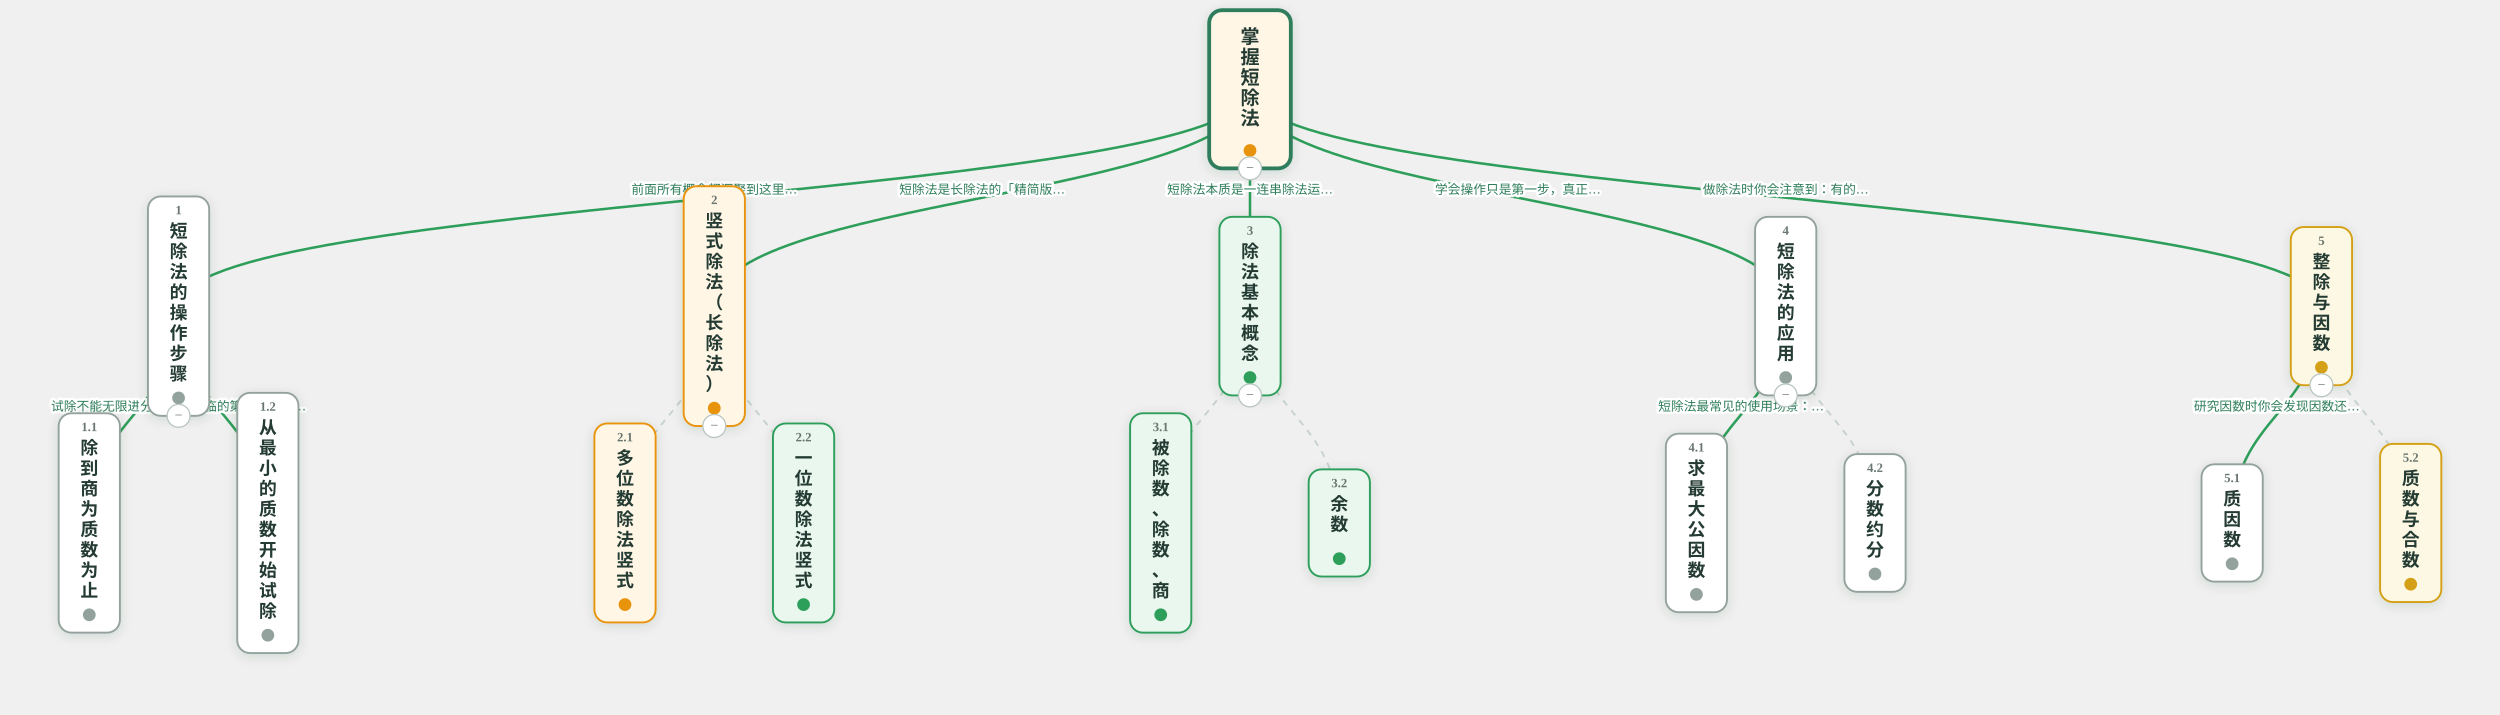
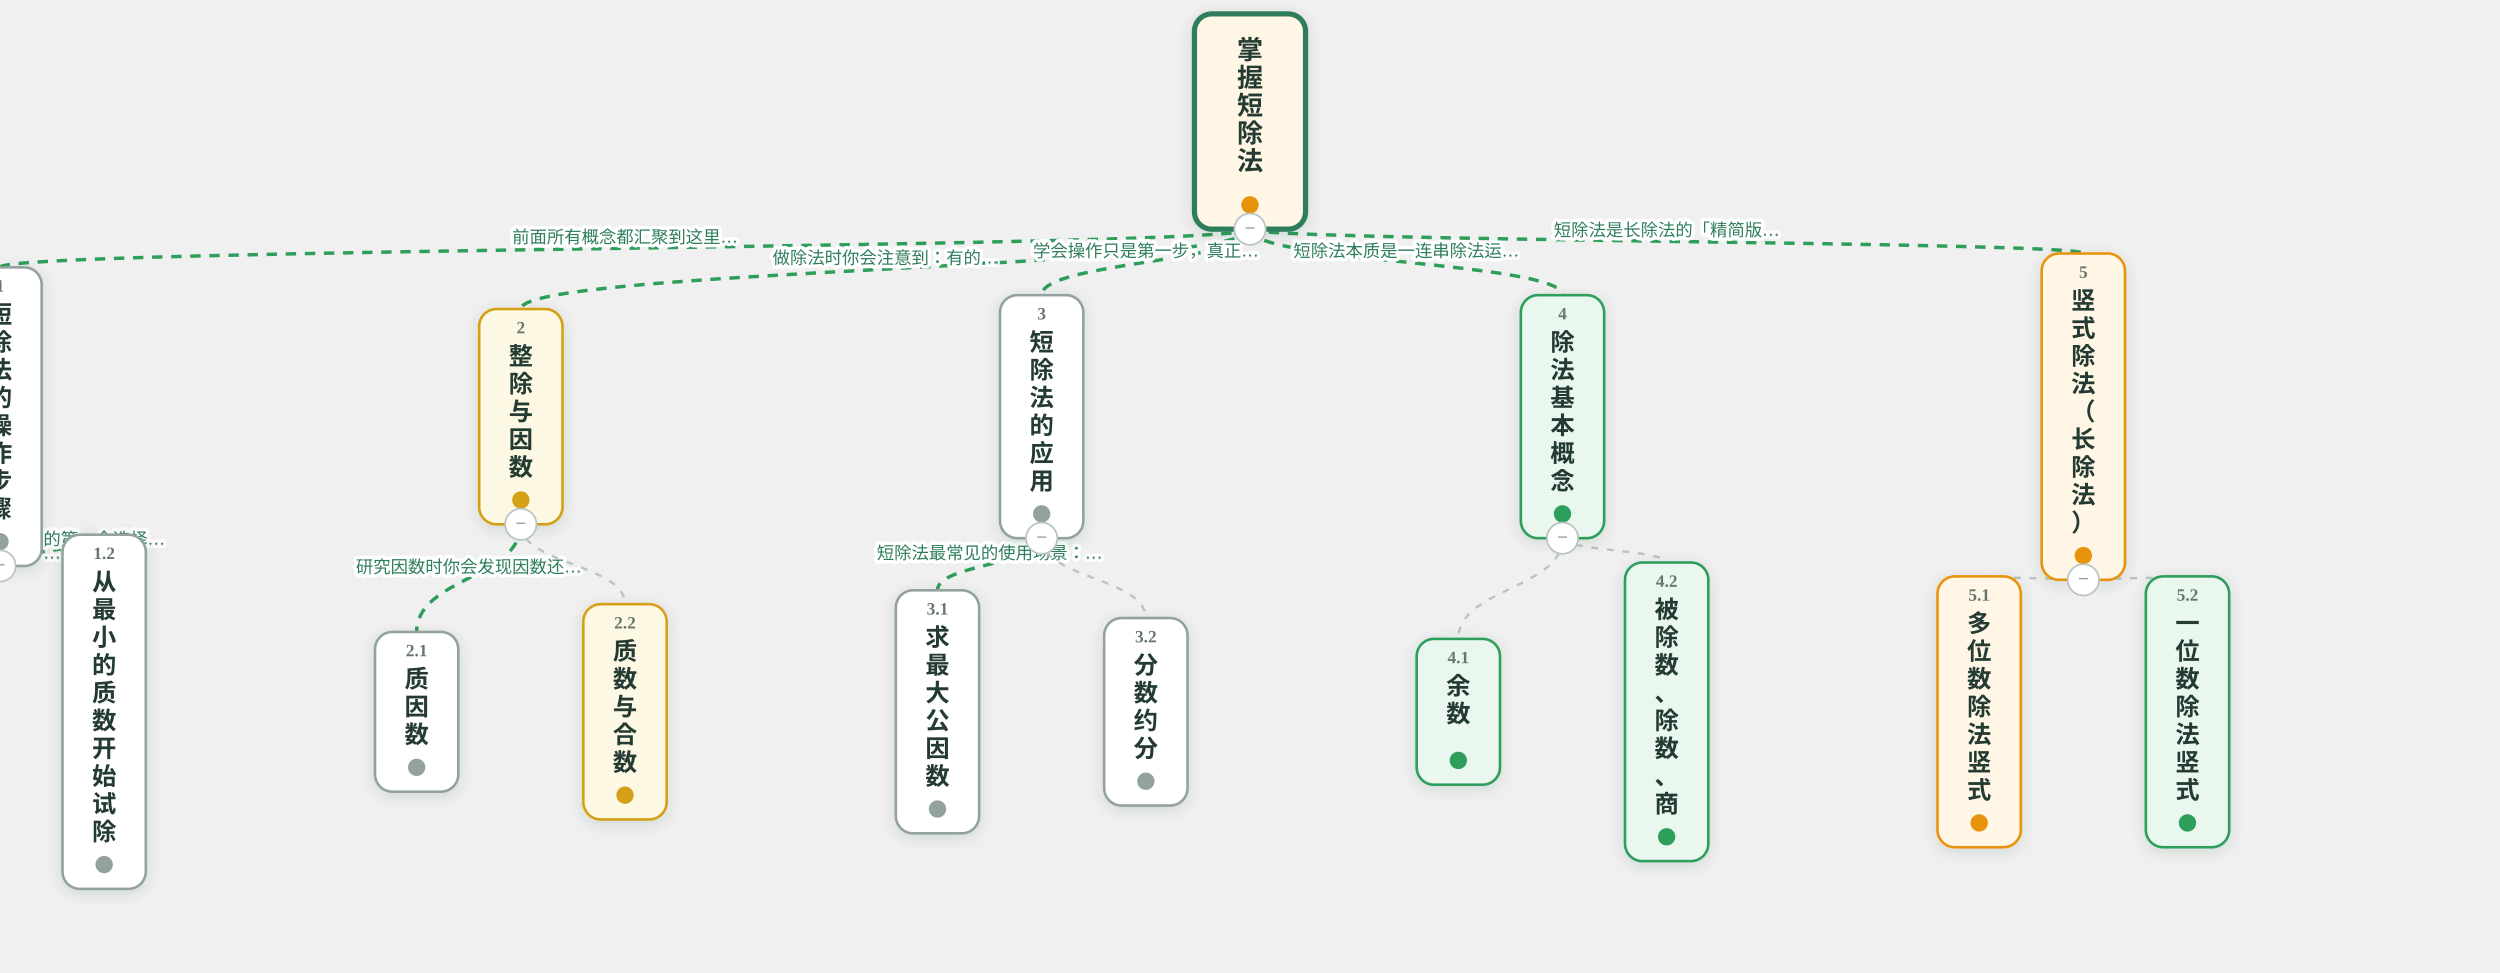
- <svg xmlns="http://www.w3.org/2000/svg" id="s" viewBox="0 0 1960 560">
+ <svg xmlns="http://www.w3.org/2000/svg" id="s" viewBox="0 0 1440 560">
  <defs>
    <filter id="card-shadow" x="-40%" y="-40%" width="180%" height="180%">
      <feDropShadow dx="0" dy="2" stdDeviation="4" flood-color="#1e3c2d" flood-opacity="0.14" />
    </filter>
  </defs>
-   <g class="zoom-group" transform="translate(980,70) scale(1)">
+   <g class="zoom-group" transform="translate(840,70) scale(1)">
    <g class="content-group">
      <g class="links">
-         <path class="link lit" d="M0,0C0,85,-840,85,-840,170" fill="none" stroke="#2e9e5b" stroke-width="2" stroke-dasharray="none" />
-         <text class="edge-label" x="-420" y="82" text-anchor="middle" font-size="10" fill="#2e7d5b" paint-order="stroke" stroke="#ffffff" stroke-width="4" stroke-linejoin="round" style="cursor: pointer;">前面所有概念都汇聚到这里…</text>
-         <path class="link lit" d="M0,0C0,85,-420,85,-420,170" fill="none" stroke="#2e9e5b" stroke-width="2" stroke-dasharray="none" />
-         <text class="edge-label" x="-210" y="82" text-anchor="middle" font-size="10" fill="#2e7d5b" paint-order="stroke" stroke="#ffffff" stroke-width="4" stroke-linejoin="round" style="cursor: pointer;">短除法是长除法的「精简版…</text>
-         <path class="link lit" d="M0,0C0,85,0,85,0,170" fill="none" stroke="#2e9e5b" stroke-width="2" stroke-dasharray="none" />
-         <text class="edge-label" x="0" y="82" text-anchor="middle" font-size="10" fill="#2e7d5b" paint-order="stroke" stroke="#ffffff" stroke-width="4" stroke-linejoin="round" style="cursor: pointer;">短除法本质是一连串除法运…</text>
-         <path class="link lit" d="M0,0C0,85,420,85,420,170" fill="none" stroke="#2e9e5b" stroke-width="2" stroke-dasharray="none" />
-         <text class="edge-label" x="210" y="82" text-anchor="middle" font-size="10" fill="#2e7d5b" paint-order="stroke" stroke="#ffffff" stroke-width="4" stroke-linejoin="round" style="cursor: pointer;">学会操作只是第一步，真正…</text>
-         <path class="link lit" d="M0,0C0,85,840,85,840,170" fill="none" stroke="#2e9e5b" stroke-width="2" stroke-dasharray="none" />
-         <text class="edge-label" x="420" y="82" text-anchor="middle" font-size="10" fill="#2e7d5b" paint-order="stroke" stroke="#ffffff" stroke-width="4" stroke-linejoin="round" style="cursor: pointer;">做除法时你会注意到：有的…</text>
-         <path class="link lit" d="M-840,170C-840,255,-910,255,-910,340" fill="none" stroke="#2e9e5b" stroke-width="2" stroke-dasharray="none" />
-         <text class="edge-label" x="-875" y="252" text-anchor="middle" font-size="10" fill="#2e7d5b" paint-order="stroke" stroke="#ffffff" stroke-width="4" stroke-linejoin="round" style="cursor: pointer;">试除不能无限进行下去。「…</text>
-         <path class="link lit" d="M-840,170C-840,255,-770,255,-770,340" fill="none" stroke="#2e9e5b" stroke-width="2" stroke-dasharray="none" />
-         <text class="edge-label" x="-805" y="252" text-anchor="middle" font-size="10" fill="#2e7d5b" paint-order="stroke" stroke="#ffffff" stroke-width="4" stroke-linejoin="round" style="cursor: pointer;">分解时你面临的第一个选择…</text>
-         <path class="link" d="M-420,170C-420,255,-490,255,-490,340" fill="none" stroke="#c6d2cc" stroke-width="1.5" stroke-dasharray="5 5" />
-         <path class="link" d="M-420,170C-420,255,-350,255,-350,340" fill="none" stroke="#c6d2cc" stroke-width="1.5" stroke-dasharray="5 5" />
-         <path class="link" d="M0,170C0,255,-70,255,-70,340" fill="none" stroke="#c6d2cc" stroke-width="1.5" stroke-dasharray="5 5" />
-         <path class="link" d="M0,170C0,255,70,255,70,340" fill="none" stroke="#c6d2cc" stroke-width="1.5" stroke-dasharray="5 5" />
-         <path class="link lit" d="M420,170C420,255,350,255,350,340" fill="none" stroke="#2e9e5b" stroke-width="2" stroke-dasharray="none" />
-         <text class="edge-label" x="385" y="252" text-anchor="middle" font-size="10" fill="#2e7d5b" paint-order="stroke" stroke="#ffffff" stroke-width="4" stroke-linejoin="round" style="cursor: pointer;">短除法最常见的使用场景：…</text>
-         <path class="link" d="M420,170C420,255,490,255,490,340" fill="none" stroke="#c6d2cc" stroke-width="1.5" stroke-dasharray="5 5" />
-         <path class="link lit" d="M840,170C840,255,770,255,770,340" fill="none" stroke="#2e9e5b" stroke-width="2" stroke-dasharray="none" />
-         <text class="edge-label" x="805" y="252" text-anchor="middle" font-size="10" fill="#2e7d5b" paint-order="stroke" stroke="#ffffff" stroke-width="4" stroke-linejoin="round" style="cursor: pointer;">研究因数时你会发现因数还…</text>
-         <path class="link" d="M840,170C840,255,910,255,910,340" fill="none" stroke="#c6d2cc" stroke-width="1.5" stroke-dasharray="5 5" />
+         <path class="link lit" d="M-120,62C-120,73,-840,73,-840,84" fill="none" stroke="#2e9e5b" stroke-width="2" stroke-dasharray="6 5" />
+         <text class="edge-label" x="-480" y="70" text-anchor="middle" font-size="10" fill="#2e7d5b" paint-order="stroke" stroke="#ffffff" stroke-width="4" stroke-linejoin="round" style="cursor: pointer;">前面所有概念都汇聚到这里…</text>
+         <path class="link lit" d="M-120,62C-120,85,-540,85,-540,108" fill="none" stroke="#2e9e5b" stroke-width="2" stroke-dasharray="6 5" />
+         <text class="edge-label" x="-330" y="82" text-anchor="middle" font-size="10" fill="#2e7d5b" paint-order="stroke" stroke="#ffffff" stroke-width="4" stroke-linejoin="round" style="cursor: pointer;">做除法时你会注意到：有的…</text>
+         <path class="link lit" d="M-120,62C-120,81,-240,81,-240,100" fill="none" stroke="#2e9e5b" stroke-width="2" stroke-dasharray="6 5" />
+         <text class="edge-label" x="-180" y="78" text-anchor="middle" font-size="10" fill="#2e7d5b" paint-order="stroke" stroke="#ffffff" stroke-width="4" stroke-linejoin="round" style="cursor: pointer;">学会操作只是第一步，真正…</text>
+         <path class="link lit" d="M-120,62C-120,81,60,81,60,100" fill="none" stroke="#2e9e5b" stroke-width="2" stroke-dasharray="6 5" />
+         <text class="edge-label" x="-30" y="78" text-anchor="middle" font-size="10" fill="#2e7d5b" paint-order="stroke" stroke="#ffffff" stroke-width="4" stroke-linejoin="round" style="cursor: pointer;">短除法本质是一连串除法运…</text>
+         <path class="link lit" d="M-120,62C-120,69,360,69,360,76" fill="none" stroke="#2e9e5b" stroke-width="2" stroke-dasharray="6 5" />
+         <text class="edge-label" x="120" y="66" text-anchor="middle" font-size="10" fill="#2e7d5b" paint-order="stroke" stroke="#ffffff" stroke-width="4" stroke-linejoin="round" style="cursor: pointer;">短除法是长除法的「精简版…</text>
+         <path class="link lit" d="M-840,256C-840,255,-900,255,-900,254" fill="none" stroke="#2e9e5b" stroke-width="2" stroke-dasharray="6 5" />
+         <text class="edge-label" x="-870" y="252" text-anchor="middle" font-size="10" fill="#2e7d5b" paint-order="stroke" stroke="#ffffff" stroke-width="4" stroke-linejoin="round" style="cursor: pointer;">试除不能无限进行下去。「…</text>
+         <path class="link lit" d="M-840,256C-840,247,-780,247,-780,238" fill="none" stroke="#2e9e5b" stroke-width="2" stroke-dasharray="6 5" />
+         <text class="edge-label" x="-810" y="244" text-anchor="middle" font-size="10" fill="#2e7d5b" paint-order="stroke" stroke="#ffffff" stroke-width="4" stroke-linejoin="round" style="cursor: pointer;">分解时你面临的第一个选择…</text>
+         <path class="link lit" d="M-540,232C-540,263,-600,263,-600,294" fill="none" stroke="#2e9e5b" stroke-width="2" stroke-dasharray="6 5" />
+         <text class="edge-label" x="-570" y="260" text-anchor="middle" font-size="10" fill="#2e7d5b" paint-order="stroke" stroke="#ffffff" stroke-width="4" stroke-linejoin="round" style="cursor: pointer;">研究因数时你会发现因数还…</text>
+         <path class="link" d="M-540,232C-540,255,-480,255,-480,278" fill="none" stroke="#b9c6c0" stroke-width="1.4" stroke-dasharray="4 5" />
+         <path class="link lit" d="M-240,240C-240,255,-300,255,-300,270" fill="none" stroke="#2e9e5b" stroke-width="2" stroke-dasharray="6 5" />
+         <text class="edge-label" x="-270" y="252" text-anchor="middle" font-size="10" fill="#2e7d5b" paint-order="stroke" stroke="#ffffff" stroke-width="4" stroke-linejoin="round" style="cursor: pointer;">短除法最常见的使用场景：…</text>
+         <path class="link" d="M-240,240C-240,263,-180,263,-180,286" fill="none" stroke="#b9c6c0" stroke-width="1.4" stroke-dasharray="4 5" />
+         <path class="link" d="M60,240C60,269,0,269,0,298" fill="none" stroke="#b9c6c0" stroke-width="1.4" stroke-dasharray="4 5" />
+         <path class="link" d="M60,240C60,247,120,247,120,254" fill="none" stroke="#b9c6c0" stroke-width="1.4" stroke-dasharray="4 5" />
+         <path class="link" d="M360,264C360,263,300,263,300,262" fill="none" stroke="#b9c6c0" stroke-width="1.4" stroke-dasharray="4 5" />
+         <path class="link" d="M360,264C360,263,420,263,420,262" fill="none" stroke="#b9c6c0" stroke-width="1.4" stroke-dasharray="4 5" />
      </g>
      <g class="nodes">
-         <g class="node" transform="translate(0,0)">
+         <g class="node" data-depth="0" transform="translate(-120,0)">
          <rect x="-32" y="-62" width="64" height="124" rx="10" fill="#fff6e5" stroke="#2e7d5b" stroke-width="3" filter="url(#card-shadow)" style="cursor: pointer;" />
          <text x="0" y="-36" text-anchor="middle" font-size="15" font-weight="600" fill="#243b33">掌</text>
          <text x="0" y="-20" text-anchor="middle" font-size="15" font-weight="600" fill="#243b33">握</text>
          <text x="0" y="-4" text-anchor="middle" font-size="15" font-weight="600" fill="#243b33">短</text>
          <text x="0" y="12" text-anchor="middle" font-size="15" font-weight="600" fill="#243b33">除</text>
          <text x="0" y="28" text-anchor="middle" font-size="15" font-weight="600" fill="#243b33">法</text>
          <circle class="state-dot" cx="0" cy="48" r="5" fill="#e8930c" />
          <circle class="collapse-toggle" cx="0" cy="62" r="9" fill="#ffffff" stroke="#b8c4c0" style="cursor: pointer;" />
          <text x="0" y="65" text-anchor="middle" font-size="11" fill="#68766f" style="cursor: pointer;">−</text>
        </g>
-         <g class="node" transform="translate(-840,170)">
+         <g class="node" data-depth="1" transform="translate(-840,170)">
          <rect x="-24" y="-86" width="48" height="172" rx="10" fill="#ffffff" stroke="#93a29d" stroke-width="1.5" filter="url(#card-shadow)" style="cursor: pointer;" />
          <text x="0" y="-72" text-anchor="middle" font-size="10" font-weight="700" fill="#68766f">1</text>
          <text x="0" y="-54" text-anchor="middle" font-size="14" font-weight="600" fill="#243b33">短</text>
          <text x="0" y="-38" text-anchor="middle" font-size="14" font-weight="600" fill="#243b33">除</text>
          <text x="0" y="-22" text-anchor="middle" font-size="14" font-weight="600" fill="#243b33">法</text>
          <text x="0" y="-6" text-anchor="middle" font-size="14" font-weight="600" fill="#243b33">的</text>
          <text x="0" y="10" text-anchor="middle" font-size="14" font-weight="600" fill="#243b33">操</text>
          <text x="0" y="26" text-anchor="middle" font-size="14" font-weight="600" fill="#243b33">作</text>
          <text x="0" y="42" text-anchor="middle" font-size="14" font-weight="600" fill="#243b33">步</text>
          <text x="0" y="58" text-anchor="middle" font-size="14" font-weight="600" fill="#243b33">骤</text>
          <circle class="state-dot" cx="0" cy="72" r="5" fill="#93a29d" />
          <circle class="collapse-toggle" cx="0" cy="86" r="9" fill="#ffffff" stroke="#b8c4c0" style="cursor: pointer;" />
          <text x="0" y="89" text-anchor="middle" font-size="11" fill="#68766f" style="cursor: pointer;">−</text>
        </g>
-         <g class="node" transform="translate(-420,170)">
+         <g class="node" data-depth="1" transform="translate(-540,170)">
+           <rect x="-24" y="-62" width="48" height="124" rx="10" fill="#fdf8e3" stroke="#d4a017" stroke-width="1.5" filter="url(#card-shadow)" style="cursor: pointer;" />
+           <text x="0" y="-48" text-anchor="middle" font-size="10" font-weight="700" fill="#68766f">2</text>
+           <text x="0" y="-30" text-anchor="middle" font-size="14" font-weight="600" fill="#243b33">整</text>
+           <text x="0" y="-14" text-anchor="middle" font-size="14" font-weight="600" fill="#243b33">除</text>
+           <text x="0" y="2" text-anchor="middle" font-size="14" font-weight="600" fill="#243b33">与</text>
+           <text x="0" y="18" text-anchor="middle" font-size="14" font-weight="600" fill="#243b33">因</text>
+           <text x="0" y="34" text-anchor="middle" font-size="14" font-weight="600" fill="#243b33">数</text>
+           <circle class="state-dot" cx="0" cy="48" r="5" fill="#d4a017" />
+           <circle class="collapse-toggle" cx="0" cy="62" r="9" fill="#ffffff" stroke="#b8c4c0" style="cursor: pointer;" />
+           <text x="0" y="65" text-anchor="middle" font-size="11" fill="#68766f" style="cursor: pointer;">−</text>
+         </g>
+         <g class="node" data-depth="1" transform="translate(-240,170)">
+           <rect x="-24" y="-70" width="48" height="140" rx="10" fill="#ffffff" stroke="#93a29d" stroke-width="1.5" filter="url(#card-shadow)" style="cursor: pointer;" />
+           <text x="0" y="-56" text-anchor="middle" font-size="10" font-weight="700" fill="#68766f">3</text>
+           <text x="0" y="-38" text-anchor="middle" font-size="14" font-weight="600" fill="#243b33">短</text>
+           <text x="0" y="-22" text-anchor="middle" font-size="14" font-weight="600" fill="#243b33">除</text>
+           <text x="0" y="-6" text-anchor="middle" font-size="14" font-weight="600" fill="#243b33">法</text>
+           <text x="0" y="10" text-anchor="middle" font-size="14" font-weight="600" fill="#243b33">的</text>
+           <text x="0" y="26" text-anchor="middle" font-size="14" font-weight="600" fill="#243b33">应</text>
+           <text x="0" y="42" text-anchor="middle" font-size="14" font-weight="600" fill="#243b33">用</text>
+           <circle class="state-dot" cx="0" cy="56" r="5" fill="#93a29d" />
+           <circle class="collapse-toggle" cx="0" cy="70" r="9" fill="#ffffff" stroke="#b8c4c0" style="cursor: pointer;" />
+           <text x="0" y="73" text-anchor="middle" font-size="11" fill="#68766f" style="cursor: pointer;">−</text>
+         </g>
+         <g class="node" data-depth="1" transform="translate(60,170)">
+           <rect x="-24" y="-70" width="48" height="140" rx="10" fill="#e9f7ef" stroke="#2e9e5b" stroke-width="1.5" filter="url(#card-shadow)" style="cursor: pointer;" />
+           <text x="0" y="-56" text-anchor="middle" font-size="10" font-weight="700" fill="#68766f">4</text>
+           <text x="0" y="-38" text-anchor="middle" font-size="14" font-weight="600" fill="#243b33">除</text>
+           <text x="0" y="-22" text-anchor="middle" font-size="14" font-weight="600" fill="#243b33">法</text>
+           <text x="0" y="-6" text-anchor="middle" font-size="14" font-weight="600" fill="#243b33">基</text>
+           <text x="0" y="10" text-anchor="middle" font-size="14" font-weight="600" fill="#243b33">本</text>
+           <text x="0" y="26" text-anchor="middle" font-size="14" font-weight="600" fill="#243b33">概</text>
+           <text x="0" y="42" text-anchor="middle" font-size="14" font-weight="600" fill="#243b33">念</text>
+           <circle class="state-dot" cx="0" cy="56" r="5" fill="#2e9e5b" />
+           <circle class="collapse-toggle" cx="0" cy="70" r="9" fill="#ffffff" stroke="#b8c4c0" style="cursor: pointer;" />
+           <text x="0" y="73" text-anchor="middle" font-size="11" fill="#68766f" style="cursor: pointer;">−</text>
+         </g>
+         <g class="node" data-depth="1" transform="translate(360,170)">
          <rect x="-24" y="-94" width="48" height="188" rx="10" fill="#fff6e5" stroke="#e8930c" stroke-width="1.5" filter="url(#card-shadow)" style="cursor: pointer;" />
-           <text x="0" y="-80" text-anchor="middle" font-size="10" font-weight="700" fill="#68766f">2</text>
+           <text x="0" y="-80" text-anchor="middle" font-size="10" font-weight="700" fill="#68766f">5</text>
          <text x="0" y="-62" text-anchor="middle" font-size="14" font-weight="600" fill="#243b33">竖</text>
          <text x="0" y="-46" text-anchor="middle" font-size="14" font-weight="600" fill="#243b33">式</text>
          <text x="0" y="-30" text-anchor="middle" font-size="14" font-weight="600" fill="#243b33">除</text>
          <text x="0" y="-14" text-anchor="middle" font-size="14" font-weight="600" fill="#243b33">法</text>
          <text x="0" y="2" text-anchor="middle" font-size="14" font-weight="600" fill="#243b33">（</text>
          <text x="0" y="18" text-anchor="middle" font-size="14" font-weight="600" fill="#243b33">长</text>
          <text x="0" y="34" text-anchor="middle" font-size="14" font-weight="600" fill="#243b33">除</text>
          <text x="0" y="50" text-anchor="middle" font-size="14" font-weight="600" fill="#243b33">法</text>
          <text x="0" y="66" text-anchor="middle" font-size="14" font-weight="600" fill="#243b33">）</text>
          <circle class="state-dot" cx="0" cy="80" r="5" fill="#e8930c" />
          <circle class="collapse-toggle" cx="0" cy="94" r="9" fill="#ffffff" stroke="#b8c4c0" style="cursor: pointer;" />
          <text x="0" y="97" text-anchor="middle" font-size="11" fill="#68766f" style="cursor: pointer;">−</text>
        </g>
-         <g class="node" transform="translate(0,170)">
-           <rect x="-24" y="-70" width="48" height="140" rx="10" fill="#e9f7ef" stroke="#2e9e5b" stroke-width="1.5" filter="url(#card-shadow)" style="cursor: pointer;" />
-           <text x="0" y="-56" text-anchor="middle" font-size="10" font-weight="700" fill="#68766f">3</text>
-           <text x="0" y="-38" text-anchor="middle" font-size="14" font-weight="600" fill="#243b33">除</text>
-           <text x="0" y="-22" text-anchor="middle" font-size="14" font-weight="600" fill="#243b33">法</text>
-           <text x="0" y="-6" text-anchor="middle" font-size="14" font-weight="600" fill="#243b33">基</text>
-           <text x="0" y="10" text-anchor="middle" font-size="14" font-weight="600" fill="#243b33">本</text>
-           <text x="0" y="26" text-anchor="middle" font-size="14" font-weight="600" fill="#243b33">概</text>
-           <text x="0" y="42" text-anchor="middle" font-size="14" font-weight="600" fill="#243b33">念</text>
-           <circle class="state-dot" cx="0" cy="56" r="5" fill="#2e9e5b" />
-           <circle class="collapse-toggle" cx="0" cy="70" r="9" fill="#ffffff" stroke="#b8c4c0" style="cursor: pointer;" />
-           <text x="0" y="73" text-anchor="middle" font-size="11" fill="#68766f" style="cursor: pointer;">−</text>
-         </g>
-         <g class="node" transform="translate(420,170)">
-           <rect x="-24" y="-70" width="48" height="140" rx="10" fill="#ffffff" stroke="#93a29d" stroke-width="1.5" filter="url(#card-shadow)" style="cursor: pointer;" />
-           <text x="0" y="-56" text-anchor="middle" font-size="10" font-weight="700" fill="#68766f">4</text>
-           <text x="0" y="-38" text-anchor="middle" font-size="14" font-weight="600" fill="#243b33">短</text>
-           <text x="0" y="-22" text-anchor="middle" font-size="14" font-weight="600" fill="#243b33">除</text>
-           <text x="0" y="-6" text-anchor="middle" font-size="14" font-weight="600" fill="#243b33">法</text>
-           <text x="0" y="10" text-anchor="middle" font-size="14" font-weight="600" fill="#243b33">的</text>
-           <text x="0" y="26" text-anchor="middle" font-size="14" font-weight="600" fill="#243b33">应</text>
-           <text x="0" y="42" text-anchor="middle" font-size="14" font-weight="600" fill="#243b33">用</text>
-           <circle class="state-dot" cx="0" cy="56" r="5" fill="#93a29d" />
-           <circle class="collapse-toggle" cx="0" cy="70" r="9" fill="#ffffff" stroke="#b8c4c0" style="cursor: pointer;" />
-           <text x="0" y="73" text-anchor="middle" font-size="11" fill="#68766f" style="cursor: pointer;">−</text>
-         </g>
-         <g class="node" transform="translate(840,170)">
-           <rect x="-24" y="-62" width="48" height="124" rx="10" fill="#fdf8e3" stroke="#d4a017" stroke-width="1.5" filter="url(#card-shadow)" style="cursor: pointer;" />
-           <text x="0" y="-48" text-anchor="middle" font-size="10" font-weight="700" fill="#68766f">5</text>
-           <text x="0" y="-30" text-anchor="middle" font-size="14" font-weight="600" fill="#243b33">整</text>
-           <text x="0" y="-14" text-anchor="middle" font-size="14" font-weight="600" fill="#243b33">除</text>
-           <text x="0" y="2" text-anchor="middle" font-size="14" font-weight="600" fill="#243b33">与</text>
-           <text x="0" y="18" text-anchor="middle" font-size="14" font-weight="600" fill="#243b33">因</text>
-           <text x="0" y="34" text-anchor="middle" font-size="14" font-weight="600" fill="#243b33">数</text>
-           <circle class="state-dot" cx="0" cy="48" r="5" fill="#d4a017" />
-           <circle class="collapse-toggle" cx="0" cy="62" r="9" fill="#ffffff" stroke="#b8c4c0" style="cursor: pointer;" />
-           <text x="0" y="65" text-anchor="middle" font-size="11" fill="#68766f" style="cursor: pointer;">−</text>
-         </g>
-         <g class="node" transform="translate(-910,340)">
+         <g class="node" data-depth="2" transform="translate(-900,340)">
          <rect x="-24" y="-86" width="48" height="172" rx="10" fill="#ffffff" stroke="#93a29d" stroke-width="1.5" filter="url(#card-shadow)" style="cursor: pointer;" />
          <text x="0" y="-72" text-anchor="middle" font-size="10" font-weight="700" fill="#68766f">1.1</text>
          <text x="0" y="-54" text-anchor="middle" font-size="14" font-weight="600" fill="#243b33">除</text>
          <text x="0" y="-38" text-anchor="middle" font-size="14" font-weight="600" fill="#243b33">到</text>
          <text x="0" y="-22" text-anchor="middle" font-size="14" font-weight="600" fill="#243b33">商</text>
          <text x="0" y="-6" text-anchor="middle" font-size="14" font-weight="600" fill="#243b33">为</text>
          <text x="0" y="10" text-anchor="middle" font-size="14" font-weight="600" fill="#243b33">质</text>
          <text x="0" y="26" text-anchor="middle" font-size="14" font-weight="600" fill="#243b33">数</text>
          <text x="0" y="42" text-anchor="middle" font-size="14" font-weight="600" fill="#243b33">为</text>
          <text x="0" y="58" text-anchor="middle" font-size="14" font-weight="600" fill="#243b33">止</text>
          <circle class="state-dot" cx="0" cy="72" r="5" fill="#93a29d" />
        </g>
-         <g class="node" transform="translate(-770,340)">
+         <g class="node" data-depth="2" transform="translate(-780,340)">
          <rect x="-24" y="-102" width="48" height="204" rx="10" fill="#ffffff" stroke="#93a29d" stroke-width="1.5" filter="url(#card-shadow)" style="cursor: pointer;" />
          <text x="0" y="-88" text-anchor="middle" font-size="10" font-weight="700" fill="#68766f">1.2</text>
          <text x="0" y="-70" text-anchor="middle" font-size="14" font-weight="600" fill="#243b33">从</text>
          <text x="0" y="-54" text-anchor="middle" font-size="14" font-weight="600" fill="#243b33">最</text>
          <text x="0" y="-38" text-anchor="middle" font-size="14" font-weight="600" fill="#243b33">小</text>
          <text x="0" y="-22" text-anchor="middle" font-size="14" font-weight="600" fill="#243b33">的</text>
          <text x="0" y="-6" text-anchor="middle" font-size="14" font-weight="600" fill="#243b33">质</text>
          <text x="0" y="10" text-anchor="middle" font-size="14" font-weight="600" fill="#243b33">数</text>
          <text x="0" y="26" text-anchor="middle" font-size="14" font-weight="600" fill="#243b33">开</text>
          <text x="0" y="42" text-anchor="middle" font-size="14" font-weight="600" fill="#243b33">始</text>
          <text x="0" y="58" text-anchor="middle" font-size="14" font-weight="600" fill="#243b33">试</text>
          <text x="0" y="74" text-anchor="middle" font-size="14" font-weight="600" fill="#243b33">除</text>
          <circle class="state-dot" cx="0" cy="88" r="5" fill="#93a29d" />
        </g>
-         <g class="node" transform="translate(-490,340)">
-           <rect x="-24" y="-78" width="48" height="156" rx="10" fill="#fff6e5" stroke="#e8930c" stroke-width="1.5" filter="url(#card-shadow)" style="cursor: pointer;" />
-           <text x="0" y="-64" text-anchor="middle" font-size="10" font-weight="700" fill="#68766f">2.1</text>
-           <text x="0" y="-46" text-anchor="middle" font-size="14" font-weight="600" fill="#243b33">多</text>
-           <text x="0" y="-30" text-anchor="middle" font-size="14" font-weight="600" fill="#243b33">位</text>
+         <g class="node" data-depth="2" transform="translate(-600,340)">
+           <rect x="-24" y="-46" width="48" height="92" rx="10" fill="#ffffff" stroke="#93a29d" stroke-width="1.5" filter="url(#card-shadow)" style="cursor: pointer;" />
+           <text x="0" y="-32" text-anchor="middle" font-size="10" font-weight="700" fill="#68766f">2.1</text>
+           <text x="0" y="-14" text-anchor="middle" font-size="14" font-weight="600" fill="#243b33">质</text>
+           <text x="0" y="2" text-anchor="middle" font-size="14" font-weight="600" fill="#243b33">因</text>
+           <text x="0" y="18" text-anchor="middle" font-size="14" font-weight="600" fill="#243b33">数</text>
+           <circle class="state-dot" cx="0" cy="32" r="5" fill="#93a29d" />
+         </g>
+         <g class="node" data-depth="2" transform="translate(-480,340)">
+           <rect x="-24" y="-62" width="48" height="124" rx="10" fill="#fdf8e3" stroke="#d4a017" stroke-width="1.5" filter="url(#card-shadow)" style="cursor: pointer;" />
+           <text x="0" y="-48" text-anchor="middle" font-size="10" font-weight="700" fill="#68766f">2.2</text>
+           <text x="0" y="-30" text-anchor="middle" font-size="14" font-weight="600" fill="#243b33">质</text>
          <text x="0" y="-14" text-anchor="middle" font-size="14" font-weight="600" fill="#243b33">数</text>
-           <text x="0" y="2" text-anchor="middle" font-size="14" font-weight="600" fill="#243b33">除</text>
-           <text x="0" y="18" text-anchor="middle" font-size="14" font-weight="600" fill="#243b33">法</text>
-           <text x="0" y="34" text-anchor="middle" font-size="14" font-weight="600" fill="#243b33">竖</text>
-           <text x="0" y="50" text-anchor="middle" font-size="14" font-weight="600" fill="#243b33">式</text>
-           <circle class="state-dot" cx="0" cy="64" r="5" fill="#e8930c" />
-         </g>
-         <g class="node" transform="translate(-350,340)">
-           <rect x="-24" y="-78" width="48" height="156" rx="10" fill="#e9f7ef" stroke="#2e9e5b" stroke-width="1.5" filter="url(#card-shadow)" style="cursor: pointer;" />
-           <text x="0" y="-64" text-anchor="middle" font-size="10" font-weight="700" fill="#68766f">2.2</text>
-           <text x="0" y="-46" text-anchor="middle" font-size="14" font-weight="600" fill="#243b33">一</text>
-           <text x="0" y="-30" text-anchor="middle" font-size="14" font-weight="600" fill="#243b33">位</text>
-           <text x="0" y="-14" text-anchor="middle" font-size="14" font-weight="600" fill="#243b33">数</text>
-           <text x="0" y="2" text-anchor="middle" font-size="14" font-weight="600" fill="#243b33">除</text>
-           <text x="0" y="18" text-anchor="middle" font-size="14" font-weight="600" fill="#243b33">法</text>
-           <text x="0" y="34" text-anchor="middle" font-size="14" font-weight="600" fill="#243b33">竖</text>
-           <text x="0" y="50" text-anchor="middle" font-size="14" font-weight="600" fill="#243b33">式</text>
-           <circle class="state-dot" cx="0" cy="64" r="5" fill="#2e9e5b" />
-         </g>
-         <g class="node" transform="translate(-70,340)">
+           <text x="0" y="2" text-anchor="middle" font-size="14" font-weight="600" fill="#243b33">与</text>
+           <text x="0" y="18" text-anchor="middle" font-size="14" font-weight="600" fill="#243b33">合</text>
+           <text x="0" y="34" text-anchor="middle" font-size="14" font-weight="600" fill="#243b33">数</text>
+           <circle class="state-dot" cx="0" cy="48" r="5" fill="#d4a017" />
+         </g>
+         <g class="node" data-depth="2" transform="translate(-300,340)">
+           <rect x="-24" y="-70" width="48" height="140" rx="10" fill="#ffffff" stroke="#93a29d" stroke-width="1.5" filter="url(#card-shadow)" style="cursor: pointer;" />
+           <text x="0" y="-56" text-anchor="middle" font-size="10" font-weight="700" fill="#68766f">3.1</text>
+           <text x="0" y="-38" text-anchor="middle" font-size="14" font-weight="600" fill="#243b33">求</text>
+           <text x="0" y="-22" text-anchor="middle" font-size="14" font-weight="600" fill="#243b33">最</text>
+           <text x="0" y="-6" text-anchor="middle" font-size="14" font-weight="600" fill="#243b33">大</text>
+           <text x="0" y="10" text-anchor="middle" font-size="14" font-weight="600" fill="#243b33">公</text>
+           <text x="0" y="26" text-anchor="middle" font-size="14" font-weight="600" fill="#243b33">因</text>
+           <text x="0" y="42" text-anchor="middle" font-size="14" font-weight="600" fill="#243b33">数</text>
+           <circle class="state-dot" cx="0" cy="56" r="5" fill="#93a29d" />
+         </g>
+         <g class="node" data-depth="2" transform="translate(-180,340)">
+           <rect x="-24" y="-54" width="48" height="108" rx="10" fill="#ffffff" stroke="#93a29d" stroke-width="1.5" filter="url(#card-shadow)" style="cursor: pointer;" />
+           <text x="0" y="-40" text-anchor="middle" font-size="10" font-weight="700" fill="#68766f">3.2</text>
+           <text x="0" y="-22" text-anchor="middle" font-size="14" font-weight="600" fill="#243b33">分</text>
+           <text x="0" y="-6" text-anchor="middle" font-size="14" font-weight="600" fill="#243b33">数</text>
+           <text x="0" y="10" text-anchor="middle" font-size="14" font-weight="600" fill="#243b33">约</text>
+           <text x="0" y="26" text-anchor="middle" font-size="14" font-weight="600" fill="#243b33">分</text>
+           <circle class="state-dot" cx="0" cy="40" r="5" fill="#93a29d" />
+         </g>
+         <g class="node" data-depth="2" transform="translate(0,340)">
+           <rect x="-24" y="-42" width="48" height="84" rx="10" fill="#e9f7ef" stroke="#2e9e5b" stroke-width="1.5" filter="url(#card-shadow)" style="cursor: pointer;" />
+           <text x="0" y="-28" text-anchor="middle" font-size="10" font-weight="700" fill="#68766f">4.1</text>
+           <text x="0" y="-10" text-anchor="middle" font-size="14" font-weight="600" fill="#243b33">余</text>
+           <text x="0" y="6" text-anchor="middle" font-size="14" font-weight="600" fill="#243b33">数</text>
+           <circle class="state-dot" cx="0" cy="28" r="5" fill="#2e9e5b" />
+         </g>
+         <g class="node" data-depth="2" transform="translate(120,340)">
          <rect x="-24" y="-86" width="48" height="172" rx="10" fill="#e9f7ef" stroke="#2e9e5b" stroke-width="1.5" filter="url(#card-shadow)" style="cursor: pointer;" />
-           <text x="0" y="-72" text-anchor="middle" font-size="10" font-weight="700" fill="#68766f">3.1</text>
+           <text x="0" y="-72" text-anchor="middle" font-size="10" font-weight="700" fill="#68766f">4.2</text>
          <text x="0" y="-54" text-anchor="middle" font-size="14" font-weight="600" fill="#243b33">被</text>
          <text x="0" y="-38" text-anchor="middle" font-size="14" font-weight="600" fill="#243b33">除</text>
          <text x="0" y="-22" text-anchor="middle" font-size="14" font-weight="600" fill="#243b33">数</text>
          <text x="0" y="-6" text-anchor="middle" font-size="14" font-weight="600" fill="#243b33">、</text>
          <text x="0" y="10" text-anchor="middle" font-size="14" font-weight="600" fill="#243b33">除</text>
          <text x="0" y="26" text-anchor="middle" font-size="14" font-weight="600" fill="#243b33">数</text>
          <text x="0" y="42" text-anchor="middle" font-size="14" font-weight="600" fill="#243b33">、</text>
          <text x="0" y="58" text-anchor="middle" font-size="14" font-weight="600" fill="#243b33">商</text>
          <circle class="state-dot" cx="0" cy="72" r="5" fill="#2e9e5b" />
        </g>
-         <g class="node" transform="translate(70,340)">
-           <rect x="-24" y="-42" width="48" height="84" rx="10" fill="#e9f7ef" stroke="#2e9e5b" stroke-width="1.5" filter="url(#card-shadow)" style="cursor: pointer;" />
-           <text x="0" y="-28" text-anchor="middle" font-size="10" font-weight="700" fill="#68766f">3.2</text>
-           <text x="0" y="-10" text-anchor="middle" font-size="14" font-weight="600" fill="#243b33">余</text>
-           <text x="0" y="6" text-anchor="middle" font-size="14" font-weight="600" fill="#243b33">数</text>
-           <circle class="state-dot" cx="0" cy="28" r="5" fill="#2e9e5b" />
-         </g>
-         <g class="node" transform="translate(350,340)">
-           <rect x="-24" y="-70" width="48" height="140" rx="10" fill="#ffffff" stroke="#93a29d" stroke-width="1.5" filter="url(#card-shadow)" style="cursor: pointer;" />
-           <text x="0" y="-56" text-anchor="middle" font-size="10" font-weight="700" fill="#68766f">4.1</text>
-           <text x="0" y="-38" text-anchor="middle" font-size="14" font-weight="600" fill="#243b33">求</text>
-           <text x="0" y="-22" text-anchor="middle" font-size="14" font-weight="600" fill="#243b33">最</text>
-           <text x="0" y="-6" text-anchor="middle" font-size="14" font-weight="600" fill="#243b33">大</text>
-           <text x="0" y="10" text-anchor="middle" font-size="14" font-weight="600" fill="#243b33">公</text>
-           <text x="0" y="26" text-anchor="middle" font-size="14" font-weight="600" fill="#243b33">因</text>
-           <text x="0" y="42" text-anchor="middle" font-size="14" font-weight="600" fill="#243b33">数</text>
-           <circle class="state-dot" cx="0" cy="56" r="5" fill="#93a29d" />
-         </g>
-         <g class="node" transform="translate(490,340)">
-           <rect x="-24" y="-54" width="48" height="108" rx="10" fill="#ffffff" stroke="#93a29d" stroke-width="1.5" filter="url(#card-shadow)" style="cursor: pointer;" />
-           <text x="0" y="-40" text-anchor="middle" font-size="10" font-weight="700" fill="#68766f">4.2</text>
-           <text x="0" y="-22" text-anchor="middle" font-size="14" font-weight="600" fill="#243b33">分</text>
-           <text x="0" y="-6" text-anchor="middle" font-size="14" font-weight="600" fill="#243b33">数</text>
-           <text x="0" y="10" text-anchor="middle" font-size="14" font-weight="600" fill="#243b33">约</text>
-           <text x="0" y="26" text-anchor="middle" font-size="14" font-weight="600" fill="#243b33">分</text>
-           <circle class="state-dot" cx="0" cy="40" r="5" fill="#93a29d" />
-         </g>
-         <g class="node" transform="translate(770,340)">
-           <rect x="-24" y="-46" width="48" height="92" rx="10" fill="#ffffff" stroke="#93a29d" stroke-width="1.5" filter="url(#card-shadow)" style="cursor: pointer;" />
-           <text x="0" y="-32" text-anchor="middle" font-size="10" font-weight="700" fill="#68766f">5.1</text>
-           <text x="0" y="-14" text-anchor="middle" font-size="14" font-weight="600" fill="#243b33">质</text>
-           <text x="0" y="2" text-anchor="middle" font-size="14" font-weight="600" fill="#243b33">因</text>
-           <text x="0" y="18" text-anchor="middle" font-size="14" font-weight="600" fill="#243b33">数</text>
-           <circle class="state-dot" cx="0" cy="32" r="5" fill="#93a29d" />
-         </g>
-         <g class="node" transform="translate(910,340)">
-           <rect x="-24" y="-62" width="48" height="124" rx="10" fill="#fdf8e3" stroke="#d4a017" stroke-width="1.5" filter="url(#card-shadow)" style="cursor: pointer;" />
-           <text x="0" y="-48" text-anchor="middle" font-size="10" font-weight="700" fill="#68766f">5.2</text>
-           <text x="0" y="-30" text-anchor="middle" font-size="14" font-weight="600" fill="#243b33">质</text>
+         <g class="node" data-depth="2" transform="translate(300,340)">
+           <rect x="-24" y="-78" width="48" height="156" rx="10" fill="#fff6e5" stroke="#e8930c" stroke-width="1.5" filter="url(#card-shadow)" style="cursor: pointer;" />
+           <text x="0" y="-64" text-anchor="middle" font-size="10" font-weight="700" fill="#68766f">5.1</text>
+           <text x="0" y="-46" text-anchor="middle" font-size="14" font-weight="600" fill="#243b33">多</text>
+           <text x="0" y="-30" text-anchor="middle" font-size="14" font-weight="600" fill="#243b33">位</text>
          <text x="0" y="-14" text-anchor="middle" font-size="14" font-weight="600" fill="#243b33">数</text>
-           <text x="0" y="2" text-anchor="middle" font-size="14" font-weight="600" fill="#243b33">与</text>
-           <text x="0" y="18" text-anchor="middle" font-size="14" font-weight="600" fill="#243b33">合</text>
-           <text x="0" y="34" text-anchor="middle" font-size="14" font-weight="600" fill="#243b33">数</text>
-           <circle class="state-dot" cx="0" cy="48" r="5" fill="#d4a017" />
+           <text x="0" y="2" text-anchor="middle" font-size="14" font-weight="600" fill="#243b33">除</text>
+           <text x="0" y="18" text-anchor="middle" font-size="14" font-weight="600" fill="#243b33">法</text>
+           <text x="0" y="34" text-anchor="middle" font-size="14" font-weight="600" fill="#243b33">竖</text>
+           <text x="0" y="50" text-anchor="middle" font-size="14" font-weight="600" fill="#243b33">式</text>
+           <circle class="state-dot" cx="0" cy="64" r="5" fill="#e8930c" />
+         </g>
+         <g class="node" data-depth="2" transform="translate(420,340)">
+           <rect x="-24" y="-78" width="48" height="156" rx="10" fill="#e9f7ef" stroke="#2e9e5b" stroke-width="1.5" filter="url(#card-shadow)" style="cursor: pointer;" />
+           <text x="0" y="-64" text-anchor="middle" font-size="10" font-weight="700" fill="#68766f">5.2</text>
+           <text x="0" y="-46" text-anchor="middle" font-size="14" font-weight="600" fill="#243b33">一</text>
+           <text x="0" y="-30" text-anchor="middle" font-size="14" font-weight="600" fill="#243b33">位</text>
+           <text x="0" y="-14" text-anchor="middle" font-size="14" font-weight="600" fill="#243b33">数</text>
+           <text x="0" y="2" text-anchor="middle" font-size="14" font-weight="600" fill="#243b33">除</text>
+           <text x="0" y="18" text-anchor="middle" font-size="14" font-weight="600" fill="#243b33">法</text>
+           <text x="0" y="34" text-anchor="middle" font-size="14" font-weight="600" fill="#243b33">竖</text>
+           <text x="0" y="50" text-anchor="middle" font-size="14" font-weight="600" fill="#243b33">式</text>
+           <circle class="state-dot" cx="0" cy="64" r="5" fill="#2e9e5b" />
        </g>
      </g>
    </g>
  </g>
</svg>
